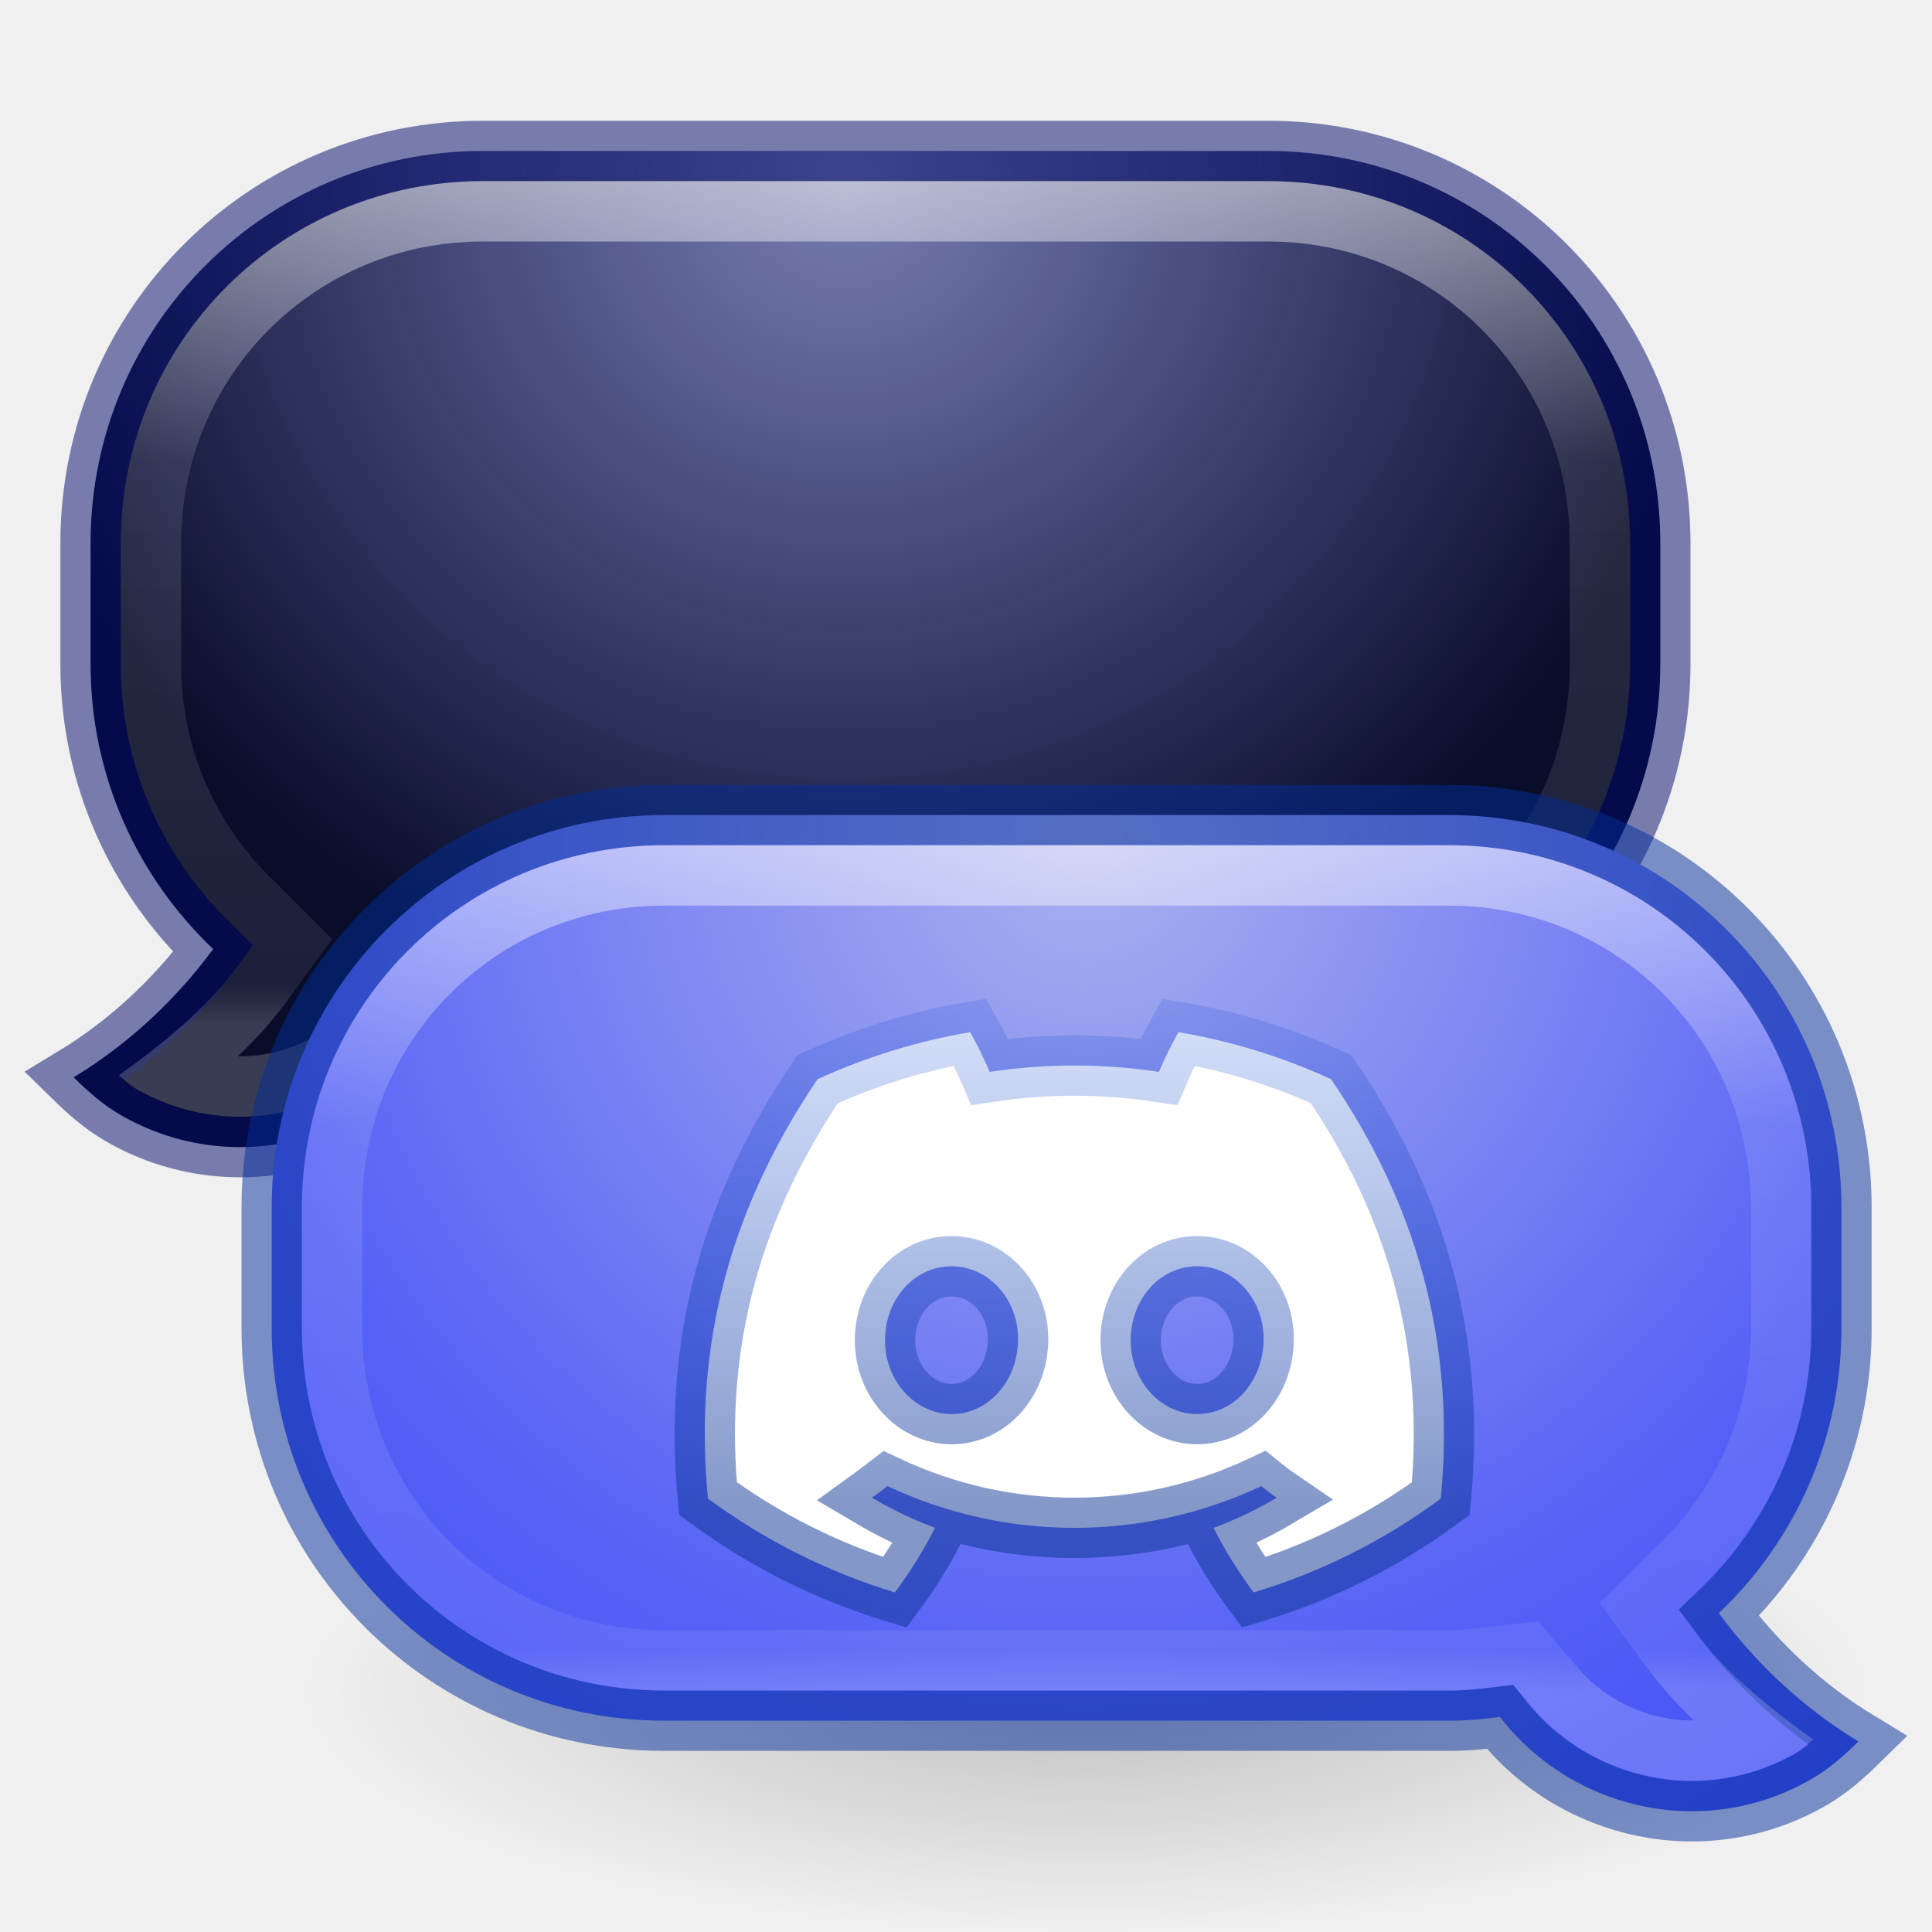
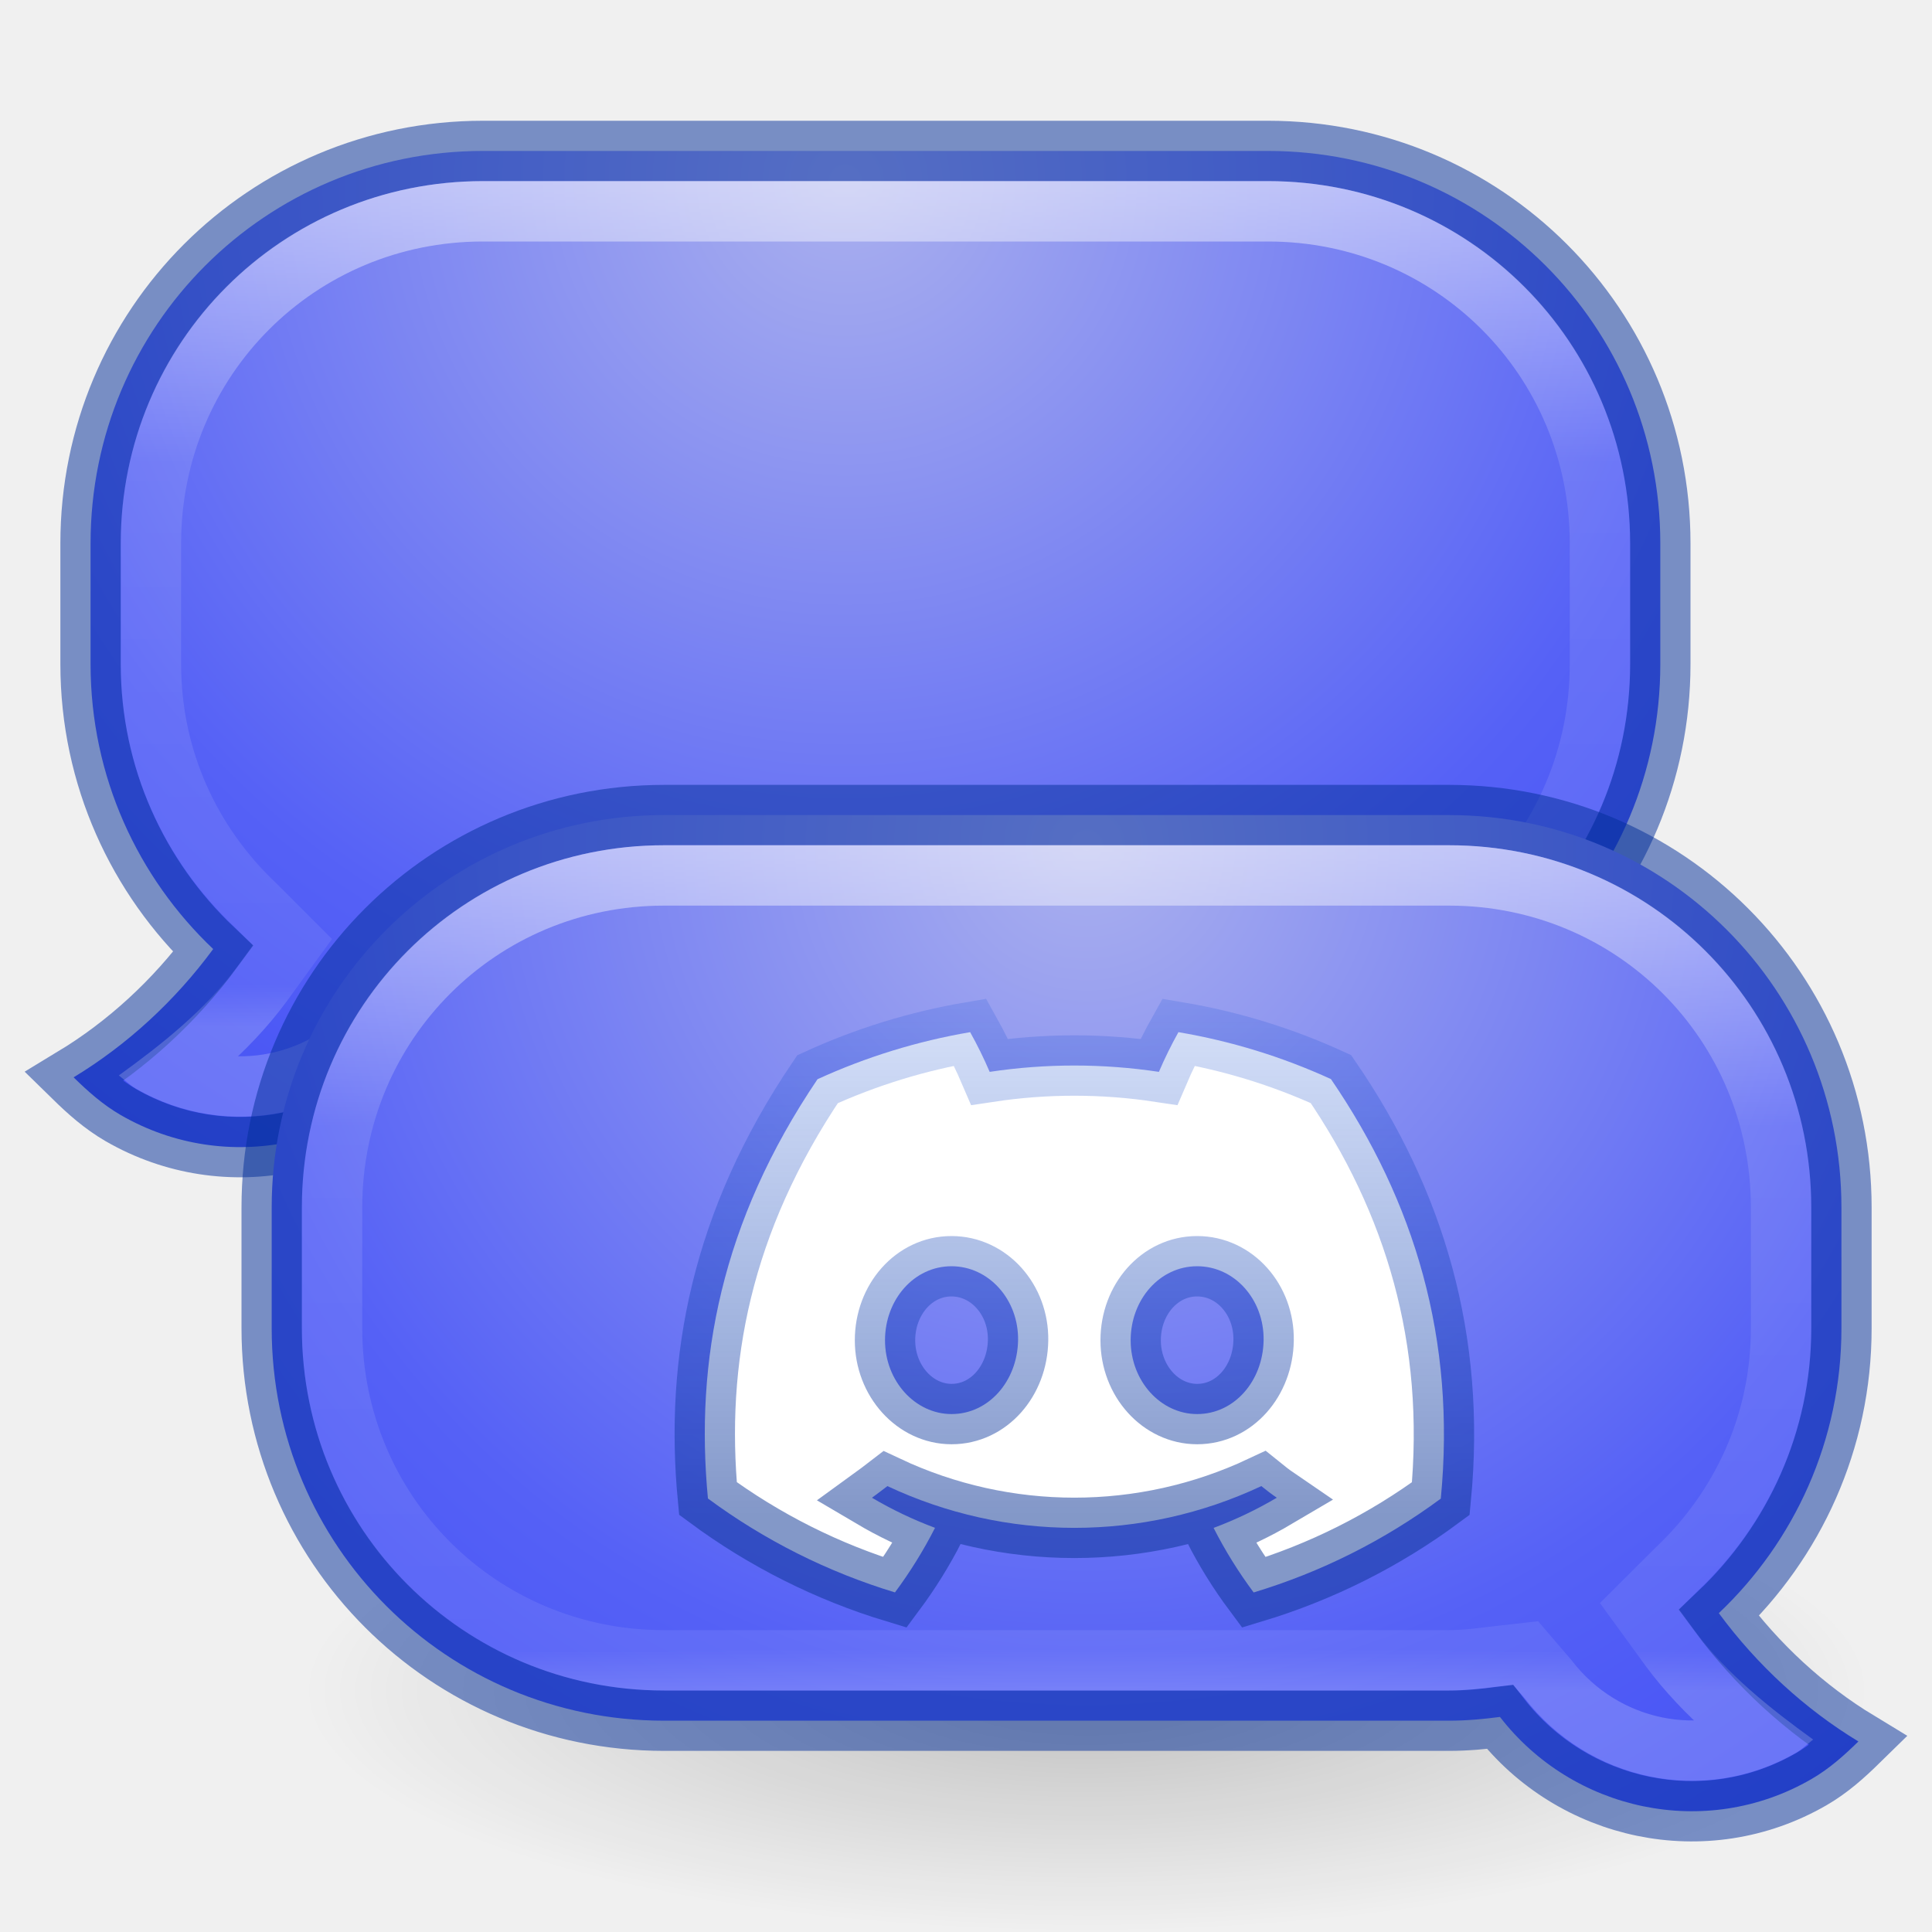
<svg xmlns="http://www.w3.org/2000/svg" xmlns:xlink="http://www.w3.org/1999/xlink" id="svg6955" height="32" width="32" version="1.1">
  <defs id="defs6957">
    <linearGradient id="linearGradient4566">
      <stop id="stop4568" offset="0" style="stop-color:#000000;stop-opacity:1;" />
      <stop id="stop4570" offset="1" style="stop-color:#000000;stop-opacity:0;" />
    </linearGradient>
    <linearGradient id="linearGradient4223">
      <stop id="stop4225" style="stop-color:#00096b;stop-opacity:0.498" offset="0" />
      <stop id="stop4227" style="stop-color:#0a0d29;stop-opacity:1" offset="0.262" />
      <stop id="stop4229" style="stop-color:#0a0d29;stop-opacity:1" offset="0.661" />
      <stop id="stop4231" style="stop-color:#3a9104;stop-opacity:1" offset="1" />
    </linearGradient>
    <linearGradient id="linearGradient4546">
      <stop id="stop4548" style="stop-color:#ffffff;stop-opacity:1" offset="0" />
      <stop id="stop4550" style="stop-color:#ffffff;stop-opacity:0.235" offset="0.333" />
      <stop id="stop4552" style="stop-color:#ffffff;stop-opacity:0.157" offset="0.951" />
      <stop id="stop4554" style="stop-color:#ffffff;stop-opacity:0.392" offset="1" />
    </linearGradient>
    <radialGradient gradientUnits="userSpaceOnUse" gradientTransform="matrix(1,0,0,0.3333333,0,25.33333)" r="18" fy="38" fx="26" cy="38" cx="26" id="radialGradient4572" xlink:href="#linearGradient4566" />
    <linearGradient id="linearGradient4129">
      <stop id="stop4131" style="stop-color:#aab0ee;stop-opacity:1" offset="0" />
      <stop id="stop4133" style="stop-color:#5561f6;stop-opacity:1" offset="0.262" />
      <stop id="stop4135" style="stop-color:#0e1ff2;stop-opacity:1" offset="0.705" />
      <stop id="stop4137" style="stop-color:#050d61;stop-opacity:1" offset="1" />
    </linearGradient>
    <radialGradient gradientUnits="userSpaceOnUse" gradientTransform="matrix(-4.074747,0,0,-3.979251,91.34546,50.55937)" r="13.5" fy="9.188" fx="18" cy="9.188" cx="18" id="radialGradient3835" xlink:href="#linearGradient4129" />
    <clipPath id="clipPath3858" clipPathUnits="userSpaceOnUse">
      <path id="path3860" d="m 11,14 c -3.333,0 -6,2.667 -6,6 l 0,2 c 0,3.333 2.667,6 6,6 l 13,0 c 0.259,0 0.513,-0.028 0.781,-0.062 L 25.062,27.906 25.25,28.125 c 1.056,1.366 2.963,1.794 4.5,0.906 0.1,-0.057 0.189,-0.146 0.281,-0.219 C 29.318,28.296 28.601,27.73 28.062,27 l -0.25,-0.344 0.312,-0.312 C 29.277,25.251 30,23.722 30,22 l 0,-2 c 0,-3.333 -2.667,-6 -6,-6 l -13,0 z" style="fill:#8c8c8c;fill-opacity:1;stroke:none" />
    </clipPath>
    <linearGradient gradientUnits="userSpaceOnUse" y2="28" x2="18" y1="14" x1="18" id="linearGradient3868" xlink:href="#linearGradient4546" />
-     <radialGradient r="13.5" fy="9.188" fx="18" cy="9.188" cx="18" gradientTransform="matrix(4.074747,0,0,-3.969207,-59.3452,39.46709)" gradientUnits="userSpaceOnUse" id="radialGradient3872" xlink:href="#linearGradient4223" />
+     <radialGradient r="13.5" fy="9.188" fx="18" cy="9.188" cx="18" gradientTransform="matrix(4.074747,0,0,-3.969207,-59.3452,39.46709)" gradientUnits="userSpaceOnUse" id="radialGradient3872" xlink:href="#linearGradient4129" />
    <linearGradient y2="28" x2="18" y1="14" x1="18" gradientUnits="userSpaceOnUse" id="linearGradient3876" xlink:href="#linearGradient4546" />
    <linearGradient xlink:href="#linearGradient9207" id="linearGradient9209" x1="70.441" y1="100.984" x2="70.441" y2="48.129" gradientUnits="userSpaceOnUse" gradientTransform="matrix(0.3777728,0,0,0.3777728,0.9656689,1.642557)" />
    <linearGradient id="linearGradient9207">
      <stop style="stop-color:#083191;stop-opacity:0.502" offset="0" id="stop9203" />
      <stop style="stop-color:#0c51f3;stop-opacity:0" offset="1" id="stop9205" />
    </linearGradient>
  </defs>
-   <path style="fill:url(#radialGradient3872);fill-opacity:1;stroke:#00096b;stroke-width:1;stroke-opacity:0.498" d="m 21,2.5 c 3.601,0 6.5,2.899 6.5,6.5 l 0,2 c 0,3.601 -2.899,6.5 -6.5,6.5 l -13,0 C 7.711,17.5 7.436,17.474 7.157,17.438 5.951,18.996 3.754,19.481 2,18.469 1.701,18.296 1.455,18.075 1.219,17.844 2.099,17.311 2.894,16.584 3.531,15.719 2.284,14.536 1.5,12.863 1.5,11 l 0,-2 c 0,-3.601 2.899,-6.5 6.5,-6.5 l 13,0 z" id="path3870" />
+   <path style="fill:url(#radialGradient3872);fill-opacity:1;stroke:#002e99;stroke-width:1;stroke-opacity:0.498" d="m 21,2.5 c 3.601,0 6.5,2.899 6.5,6.5 l 0,2 c 0,3.601 -2.899,6.5 -6.5,6.5 l -13,0 C 7.711,17.5 7.436,17.474 7.157,17.438 5.951,18.996 3.754,19.481 2,18.469 1.701,18.296 1.455,18.075 1.219,17.844 2.099,17.311 2.894,16.584 3.531,15.719 2.284,14.536 1.5,12.863 1.5,11 l 0,-2 c 0,-3.601 2.899,-6.5 6.5,-6.5 l 13,0 z" id="path3870" />
  <path transform="matrix(-1,0,0,1,32,-11)" id="path3874" d="m 11,14 c -3.333,0 -6,2.667 -6,6 l 0,2 c 0,3.333 2.667,6 6,6 l 13,0 c 0.259,0 0.513,-0.028 0.781,-0.062 L 25.062,27.906 25.25,28.125 c 1.056,1.366 2.963,1.794 4.5,0.906 0.1,-0.057 0.189,-0.146 0.281,-0.219 C 29.318,28.296 28.601,27.73 28.062,27 l -0.25,-0.344 0.312,-0.312 C 29.277,25.251 30,23.722 30,22 l 0,-2 c 0,-3.333 -2.667,-6 -6,-6 l -13,0 z" style="fill:none;stroke:url(#linearGradient3876);stroke-width:2;stroke-miterlimit:4;stroke-opacity:0.498;stroke-dasharray:none" clip-path="url(#clipPath3858)" />
  <path transform="matrix(0.7222222,0,0,0.6666667,-0.7777778,2.666666)" d="M 44,38 A 18,6 0 1 1 8,38 18,6 0 1 1 44,38 z" id="path4564" style="opacity:0.2;fill:url(#radialGradient4572);fill-opacity:1;stroke:none" />
  <path id="rect3059" d="M 11 13.5 C 7.399 13.5 4.5 16.399 4.5 20 L 4.5 22 C 4.5 25.601 7.399 28.5 11 28.5 L 24 28.5 C 24.29 28.5 24.564 28.474 24.844 28.438 C 26.049 29.996 28.246 30.481 30 29.469 C 30.3 29.296 30.545 29.075 30.781 28.844 C 29.902 28.311 29.107 27.584 28.469 26.719 C 29.716 25.536 30.5 23.863 30.5 22 L 30.5 20 C 30.5 16.399 27.601 13.5 24 13.5 L 11 13.5 z " style="fill:url(#radialGradient3835);fill-opacity:1;stroke:#002e99;stroke-width:1;stroke-opacity:0.498" />
  <path clip-path="url(#clipPath3858)" style="fill:none;fill-opacity:1;stroke:url(#linearGradient3868);stroke-width:2;stroke-opacity:0.498;stroke-miterlimit:4;stroke-dasharray:none" d="M 11 14 C 7.667 14 5 16.667 5 20 L 5 22 C 5 25.333 7.667 28 11 28 L 24 28 C 24.259 28 24.513 27.972 24.781 27.938 L 25.062 27.906 L 25.25 28.125 C 26.306 29.491 28.213 29.919 29.75 29.031 C 29.85 28.974 29.939 28.885 30.031 28.812 C 29.318 28.296 28.601 27.73 28.062 27 L 27.812 26.656 L 28.125 26.344 C 29.277 25.251 30 23.722 30 22 L 30 20 C 30 16.667 27.333 14 24 14 L 11 14 z " id="path3856" />
  <g id="g2452" transform="matrix(0.6366201,0,0,0.6366201,0.6039052,-0.22024)" style="stroke-width:1.571;stroke-miterlimit:4;stroke-dasharray:none">
    <path fill="#fff" d="m 33.679,28.421 a 15.905,15.905 0 0 0 -3.968,-1.221 10.9,10.9 0 0 0 -0.508,1.033 14.775,14.775 0 0 0 -4.403,0 10.947,10.946 0 0 0 -0.508,-1.033 16.017,16.017 0 0 0 -3.971,1.224 c -2.511,3.715 -3.192,7.337 -2.851,10.909 v 0 a 15.993,15.992 0 0 0 4.866,2.443 11.753,11.753 0 0 0 1.042,-1.68 10.349,10.349 0 0 1 -1.641,-0.783 c 0.138,-0.1 0.272,-0.203 0.402,-0.303 a 11.431,11.43 0 0 0 9.729,0 c 0.132,0.107 0.266,0.21 0.402,0.303 a 10.388,10.388 0 0 1 -1.644,0.785 11.647,11.647 0 0 0 1.042,1.679 15.92,15.92 0 0 0 4.869,-2.441 v 0 C 36.937,35.192 35.856,31.603 33.679,28.421 Z m -9.87,8.715 c -0.948,0 -1.732,-0.861 -1.732,-1.919 0,-1.059 0.756,-1.927 1.729,-1.927 0.973,0 1.75,0.868 1.733,1.927 -0.017,1.059 -0.764,1.919 -1.73,1.919 z m 6.389,0 c -0.95,0 -1.73,-0.861 -1.73,-1.919 0,-1.059 0.756,-1.927 1.73,-1.927 0.974,0 1.746,0.868 1.729,1.927 -0.017,1.059 -0.762,1.919 -1.729,1.919 z" id="path2" style="fill:#ffffff;fill-opacity:1;stroke:url(#linearGradient9209);stroke-width:1.571;stroke-miterlimit:4;stroke-dasharray:none;stroke-opacity:1" />
  </g>
</svg>
